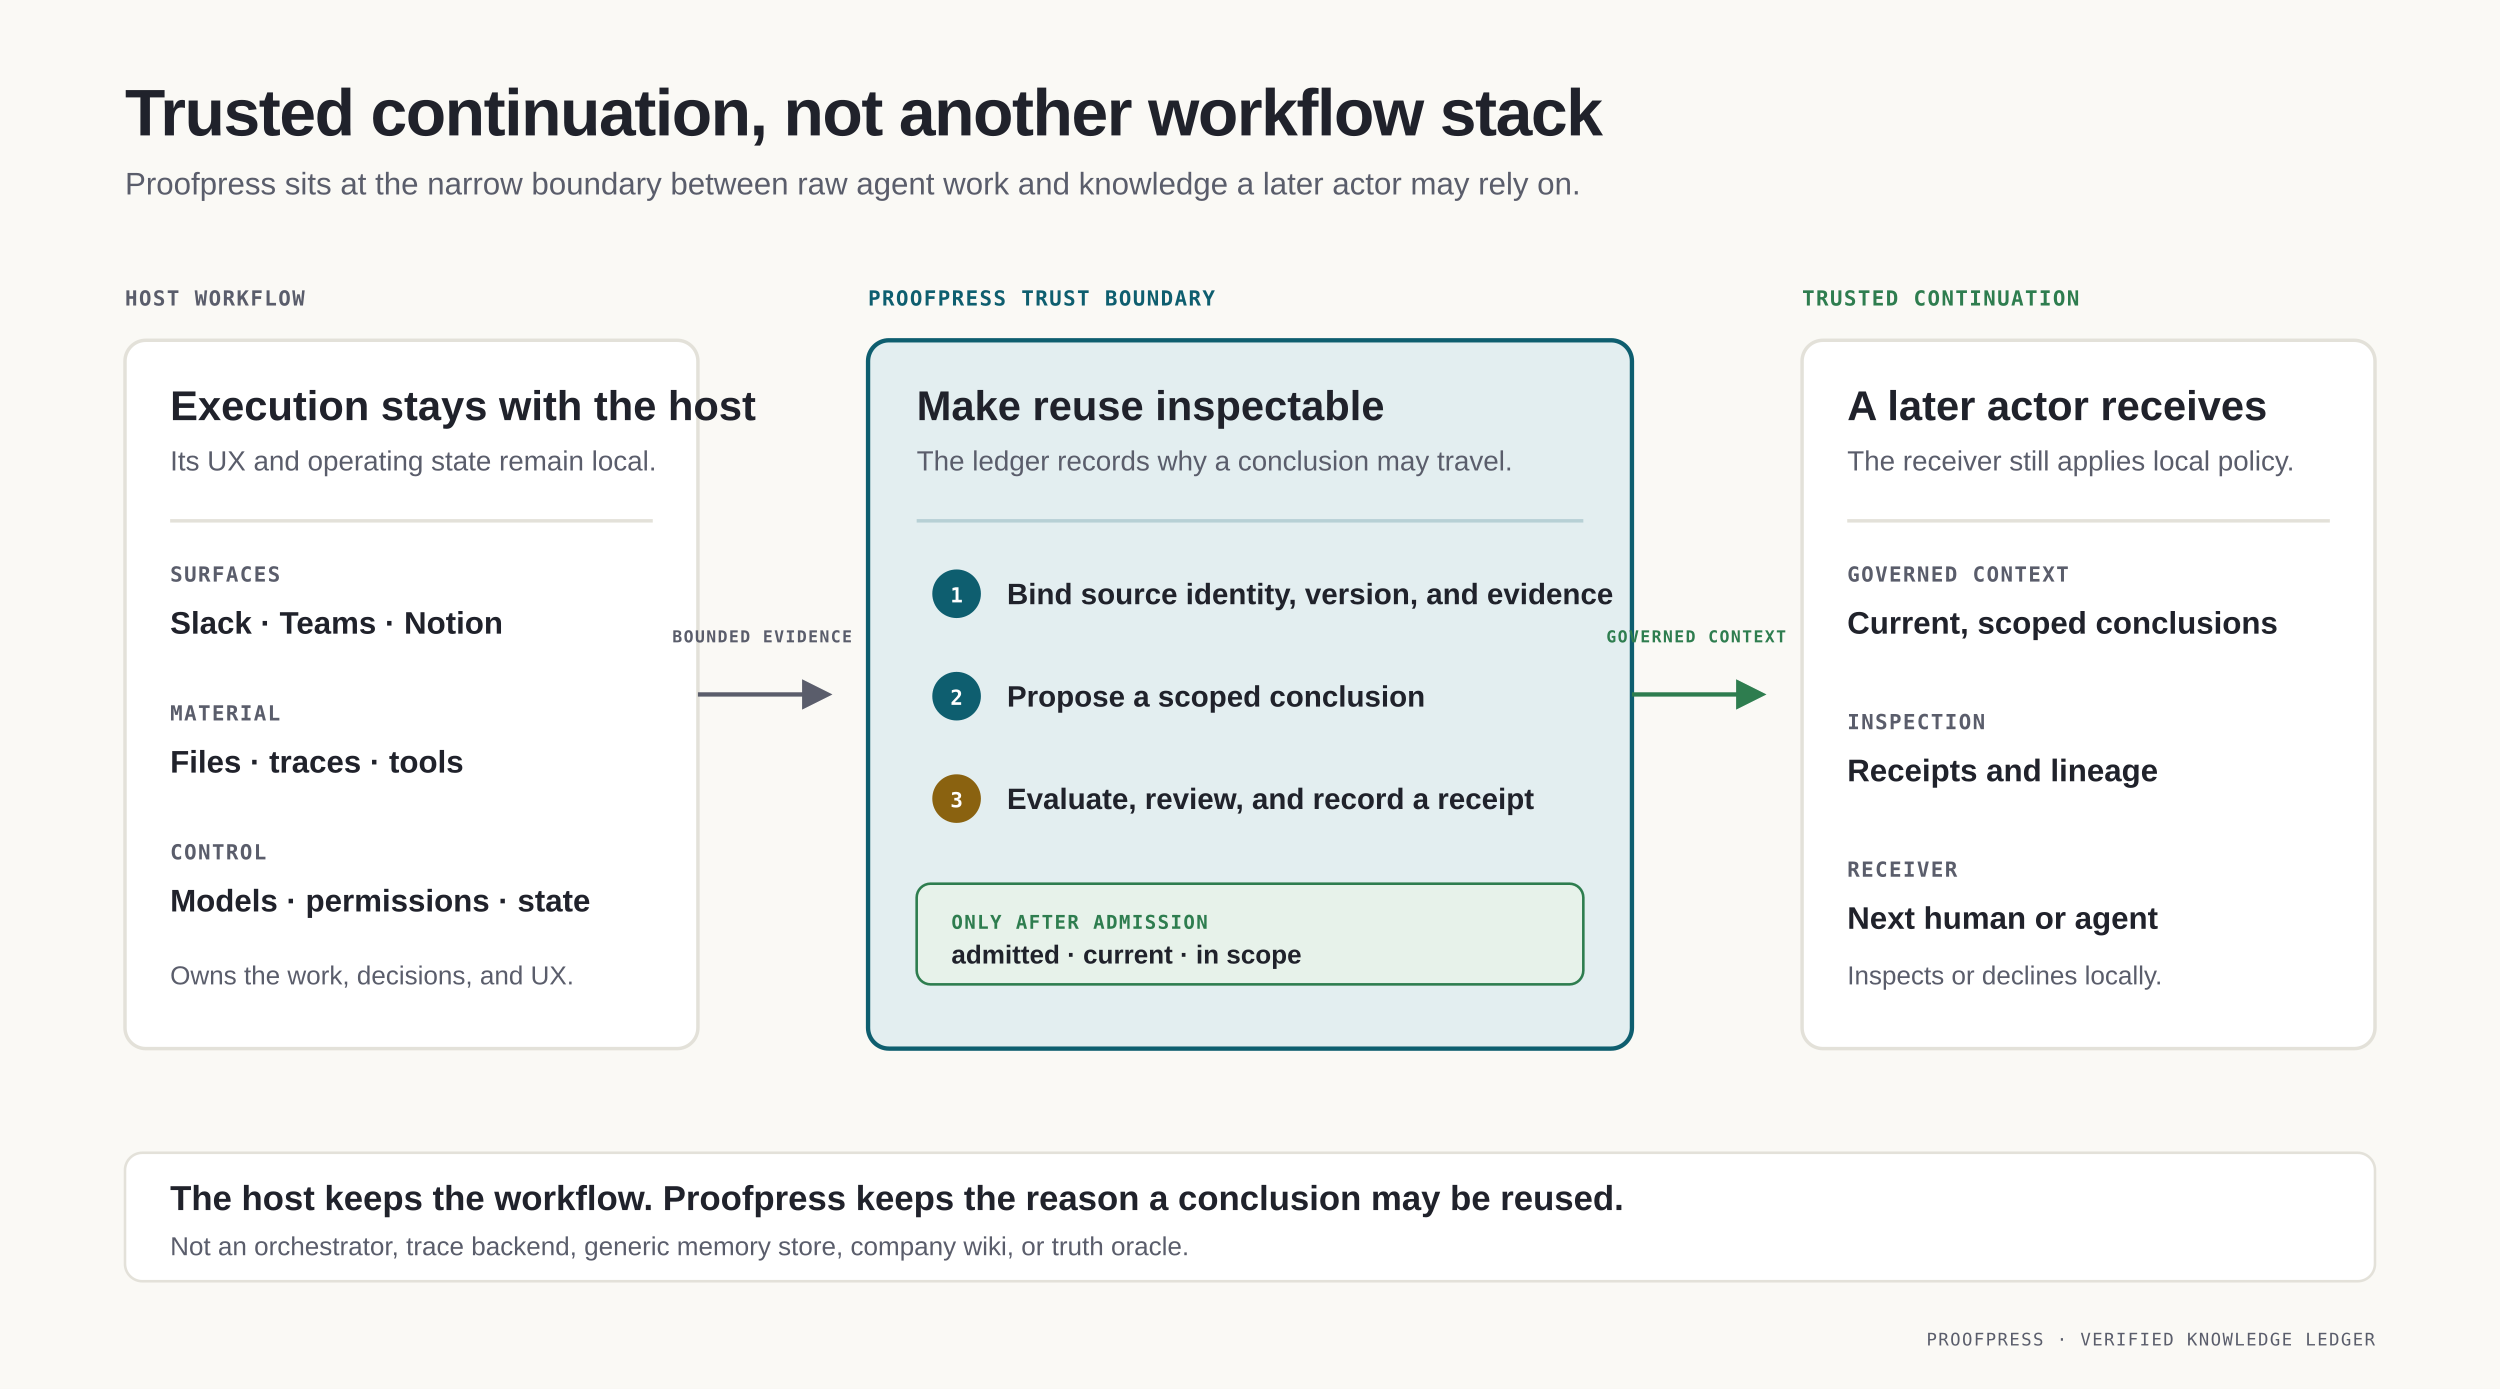
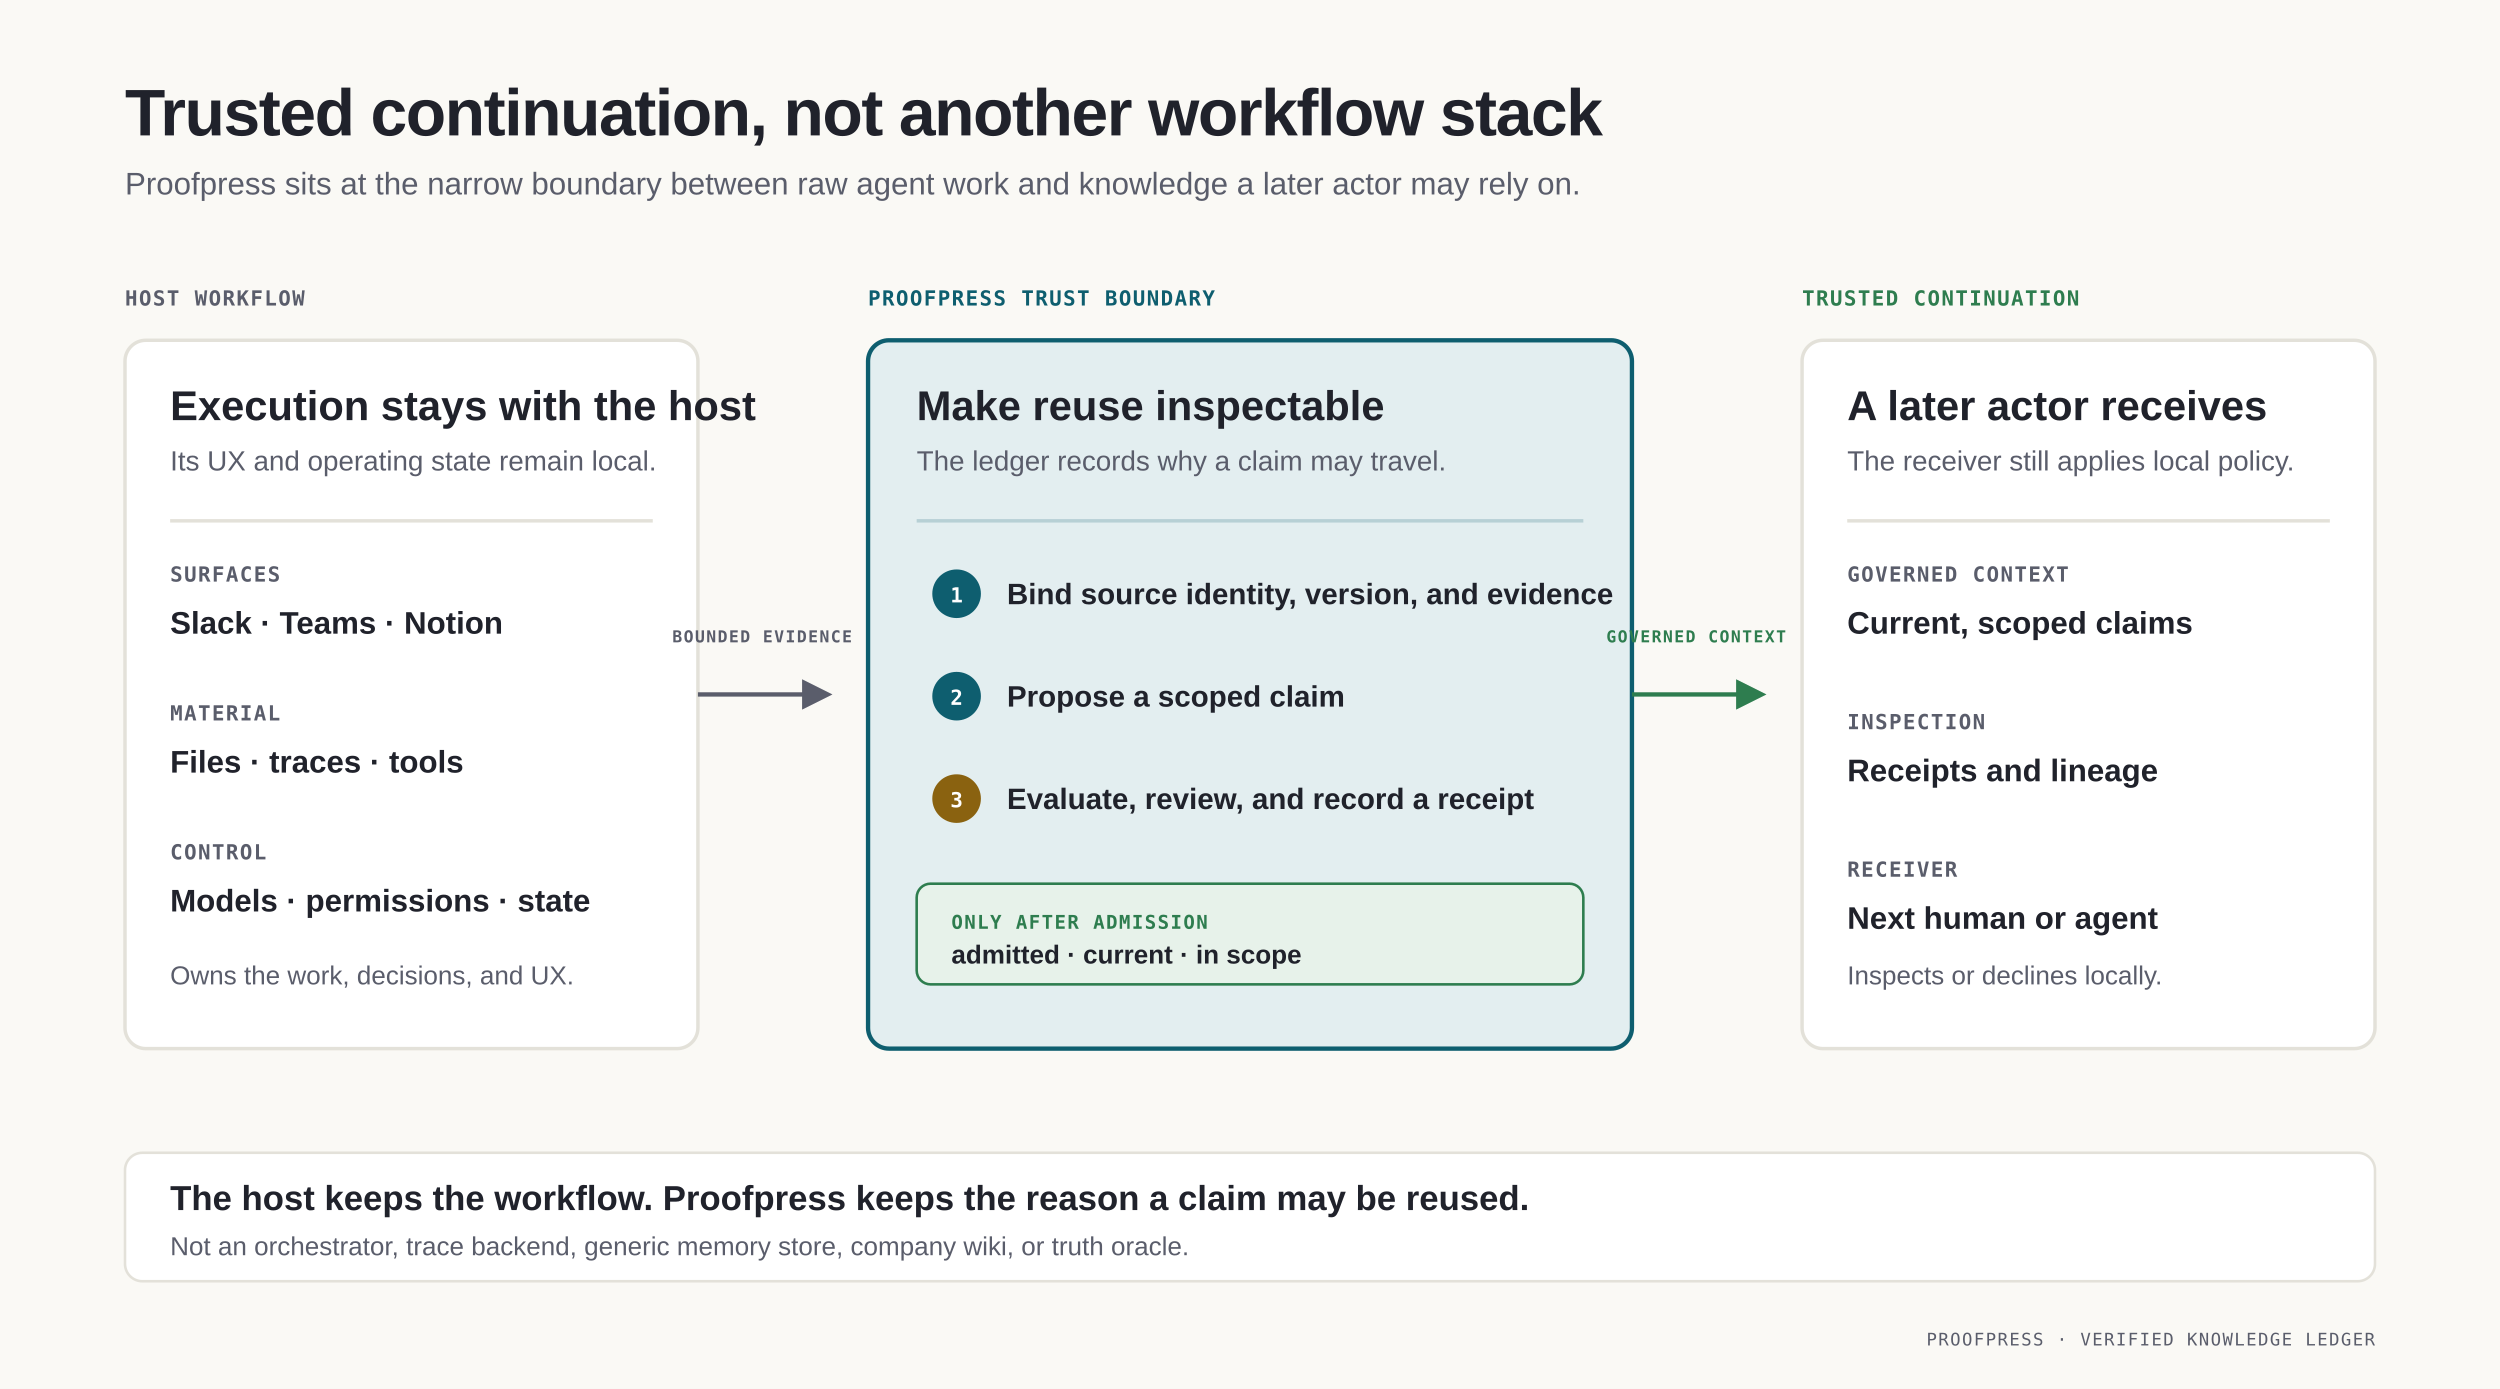
<svg xmlns="http://www.w3.org/2000/svg" width="1440" height="800" viewBox="0 0 1440 800" role="img" aria-labelledby="title desc">
  <defs>
    <style>
      .h{font-family:-apple-system,BlinkMacSystemFont,"Segoe UI",Arial,sans-serif;fill:#20222B}.s{font-family:-apple-system,BlinkMacSystemFont,"Segoe UI",Arial,sans-serif;fill:#5A5D6B}.m{font-family:ui-monospace,SFMono-Regular,Menlo,monospace;fill:#5A5D6B;letter-spacing:.8px}.rule{stroke:#E3E1D9;stroke-width:2}.flow{fill:none;stroke:#5A5D6B;stroke-width:2.5}.cyan{fill:#0E5E6F}.green{fill:#2E7D4F}.orange{fill:#8A6210}.red{fill:#B4453A}
    </style>
    <marker id="arrow" viewBox="0 0 10 10" refX="8" refY="5" markerWidth="7" markerHeight="7" orient="auto">
      <path d="M0 0L10 5L0 10Z" fill="#5A5D6B" />
    </marker>
    <marker id="green-arrow" viewBox="0 0 10 10" refX="8" refY="5" markerWidth="7" markerHeight="7" orient="auto">
      <path d="M0 0L10 5L0 10Z" fill="#2E7D4F" />
    </marker>
  </defs>
  <rect width="1440" height="800" fill="#FAF9F5" />
  <text class="h" x="72" y="78" font-size="38" font-weight="750" letter-spacing="-.8">Trusted continuation, not another workflow stack</text>
  <text class="s" x="72" y="112" font-size="18">Proofpress sits at the narrow boundary between raw agent work and knowledge a later actor may rely on.</text>
  <text class="m" x="72" y="176" font-size="12" font-weight="700">HOST WORKFLOW</text>
  <rect x="72" y="196" width="330" height="408" rx="12" fill="#FFFFFF" stroke="#E3E1D9" stroke-width="2" />
  <text class="h" x="98" y="242" font-size="24" font-weight="700">Execution stays with the host</text>
  <text class="s" x="98" y="271" font-size="16">Its UX and operating state remain local.</text>
  <line class="rule" x1="98" y1="300" x2="376" y2="300" />
  <text class="m" x="98" y="335" font-size="12" font-weight="700">SURFACES</text>
  <text class="h" x="98" y="365" font-size="18" font-weight="650">Slack · Teams · Notion</text>
  <text class="m" x="98" y="415" font-size="12" font-weight="700">MATERIAL</text>
  <text class="h" x="98" y="445" font-size="18" font-weight="650">Files · traces · tools</text>
  <text class="m" x="98" y="495" font-size="12" font-weight="700">CONTROL</text>
  <text class="h" x="98" y="525" font-size="18" font-weight="650">Models · permissions · state</text>
  <text class="s" x="98" y="567" font-size="15">Owns the work, decisions, and UX.</text>
  <text class="m cyan" x="500" y="176" font-size="12" font-weight="700">PROOFPRESS TRUST BOUNDARY</text>
  <rect x="500" y="196" width="440" height="408" rx="12" fill="#E3EEF0" stroke="#0E5E6F" stroke-width="2.5" />
  <text class="h" x="528" y="242" font-size="24" font-weight="700">Make reuse inspectable</text>
-   <text class="s" x="528" y="271" font-size="16">The ledger records why a conclusion may travel.</text>
+   <text class="s" x="528" y="271" font-size="16">The ledger records why a claim may travel.</text>
  <line x1="528" y1="300" x2="912" y2="300" stroke="#B7D0D5" stroke-width="2" />
  <circle cx="551" cy="342" r="14" fill="#0E5E6F" />
  <text x="551" y="347" text-anchor="middle" font-family="ui-monospace,SFMono-Regular,Menlo,monospace" font-size="12" font-weight="700" fill="#FFFFFF">1</text>
  <text class="h" x="580" y="348" font-size="17" font-weight="650">Bind source identity, version, and evidence</text>
  <circle cx="551" cy="401" r="14" fill="#0E5E6F" />
  <text x="551" y="406" text-anchor="middle" font-family="ui-monospace,SFMono-Regular,Menlo,monospace" font-size="12" font-weight="700" fill="#FFFFFF">2</text>
-   <text class="h" x="580" y="407" font-size="17" font-weight="650">Propose a scoped conclusion</text>
+   <text class="h" x="580" y="407" font-size="17" font-weight="650">Propose a scoped claim</text>
  <circle cx="551" cy="460" r="14" fill="#8A6210" />
  <text x="551" y="465" text-anchor="middle" font-family="ui-monospace,SFMono-Regular,Menlo,monospace" font-size="12" font-weight="700" fill="#FFFFFF">3</text>
  <text class="h" x="580" y="466" font-size="17" font-weight="650">Evaluate, review, and record a receipt</text>
  <rect x="528" y="509" width="384" height="58" rx="8" fill="#E7F2EA" stroke="#2E7D4F" stroke-width="1.5" />
  <text class="m green" x="548" y="535" font-size="11" font-weight="700">ONLY AFTER ADMISSION</text>
  <text class="h" x="548" y="555" font-size="15" font-weight="700">admitted · current · in scope</text>
  <text class="m green" x="1038" y="176" font-size="12" font-weight="700">TRUSTED CONTINUATION</text>
  <rect x="1038" y="196" width="330" height="408" rx="12" fill="#FFFFFF" stroke="#E3E1D9" stroke-width="2" />
  <text class="h" x="1064" y="242" font-size="24" font-weight="700">A later actor receives</text>
  <text class="s" x="1064" y="271" font-size="16">The receiver still applies local policy.</text>
  <line class="rule" x1="1064" y1="300" x2="1342" y2="300" />
  <text class="m" x="1064" y="335" font-size="12" font-weight="700">GOVERNED CONTEXT</text>
-   <text class="h" x="1064" y="365" font-size="18" font-weight="650">Current, scoped conclusions</text>
+   <text class="h" x="1064" y="365" font-size="18" font-weight="650">Current, scoped claims</text>
  <text class="m" x="1064" y="420" font-size="12" font-weight="700">INSPECTION</text>
  <text class="h" x="1064" y="450" font-size="18" font-weight="650">Receipts and lineage</text>
  <text class="m" x="1064" y="505" font-size="12" font-weight="700">RECEIVER</text>
  <text class="h" x="1064" y="535" font-size="18" font-weight="650">Next human or agent</text>
  <text class="s" x="1064" y="567" font-size="15">Inspects or declines locally.</text>
  <path class="flow" d="M402 400H476" marker-end="url(#arrow)" />
  <text class="m" x="439" y="370" text-anchor="middle" font-size="9.5" font-weight="700">BOUNDED EVIDENCE</text>
  <path d="M940 400H1014" fill="none" stroke="#2E7D4F" stroke-width="2.5" marker-end="url(#green-arrow)" />
  <text class="m green" x="977" y="370" text-anchor="middle" font-size="9.5" font-weight="700">GOVERNED CONTEXT</text>
  <rect x="72" y="664" width="1296" height="74" rx="10" fill="#FFFFFF" stroke="#E3E1D9" stroke-width="1.5" />
-   <text class="h" x="98" y="697" font-size="20" font-weight="720">The host keeps the workflow. Proofpress keeps the reason a conclusion may be reused.</text>
+   <text class="h" x="98" y="697" font-size="20" font-weight="720">The host keeps the workflow. Proofpress keeps the reason a claim may be reused.</text>
  <text class="s" x="98" y="723" font-size="15">Not an orchestrator, trace backend, generic memory store, company wiki, or truth oracle.</text>
  <text class="m" x="1368" y="775" text-anchor="end" font-size="10">PROOFPRESS · VERIFIED KNOWLEDGE LEDGER</text>
</svg>
